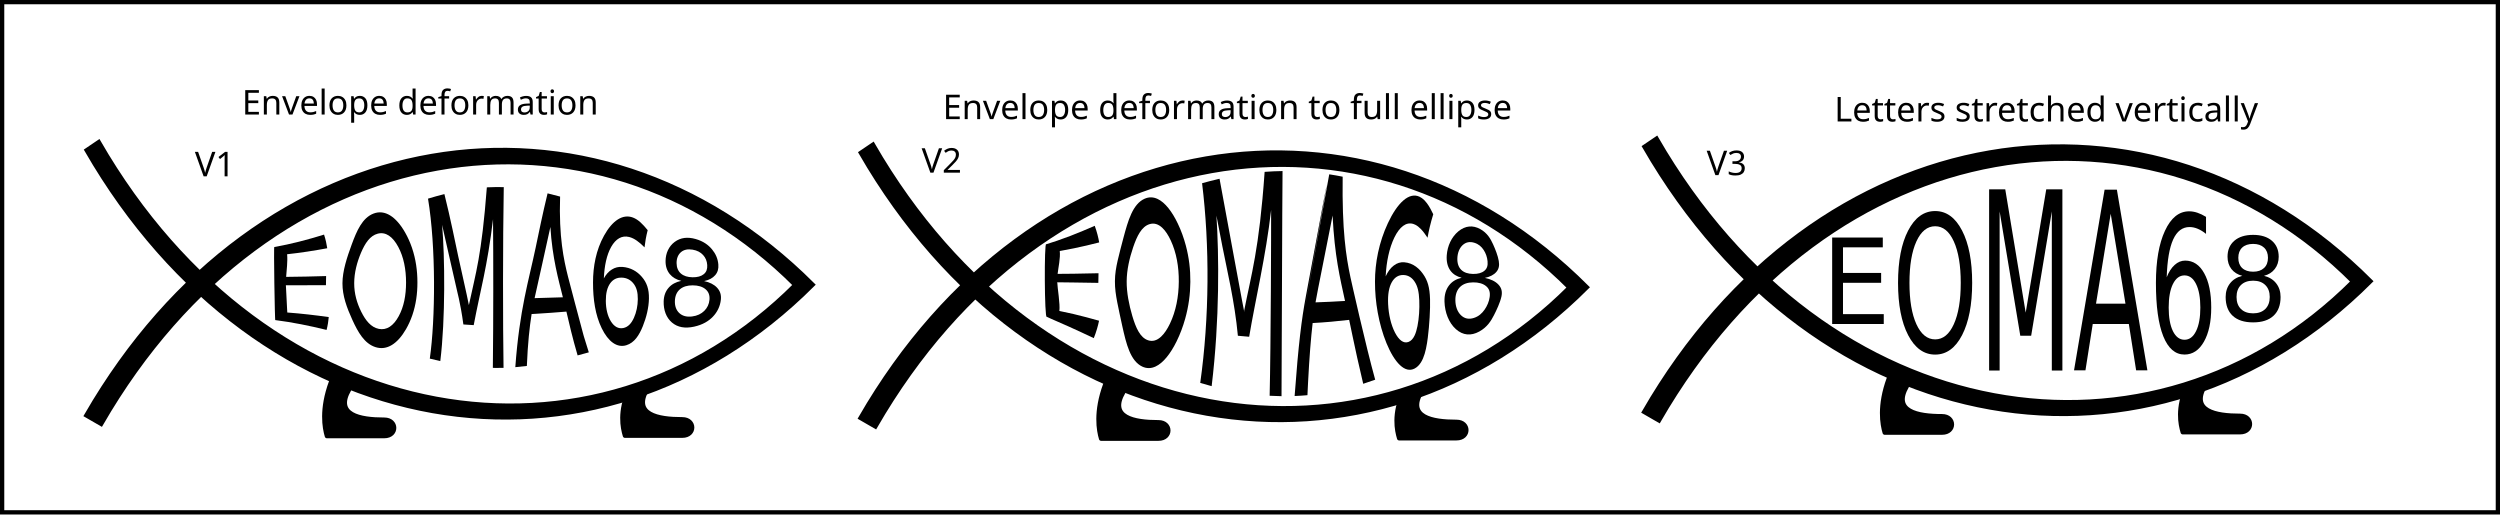
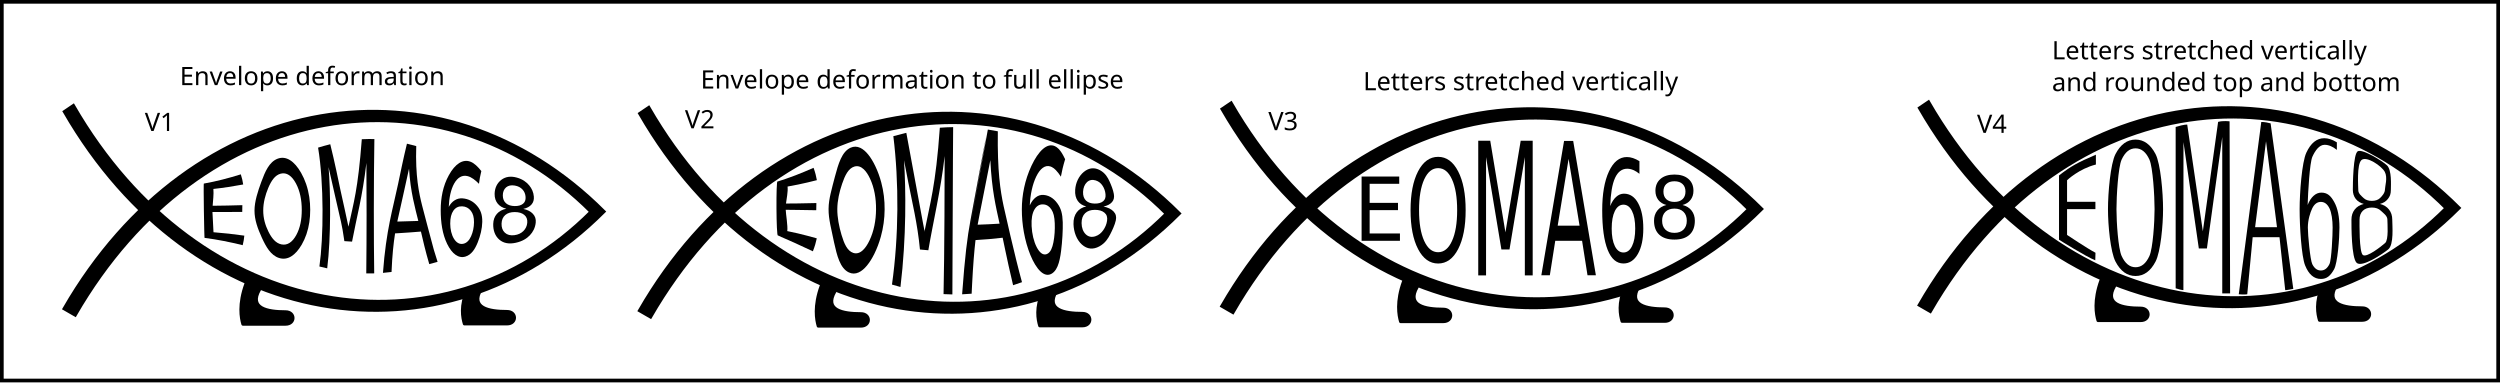
- <svg xmlns="http://www.w3.org/2000/svg" version="1.1" width="2924.348" height="601.794" id="svg3107">
+ <svg xmlns="http://www.w3.org/2000/svg" version="1.1" width="3934.991" height="601.794" id="svg3107">
  <defs id="defs3109">
    </defs>
-   <rect style="opacity:1;fill:#ffffff;fill-opacity:1;stroke:#000000;stroke-width:5;stroke-linecap:round;stroke-linejoin:miter;stroke-miterlimit:4;stroke-dasharray:none;stroke-dashoffset:0;stroke-opacity:1" id="rect4225" width="2919.348" height="596.794" x="2.5" y="2.5" />
+   <rect style="opacity:1;fill:#ffffff;fill-opacity:1;stroke:#000000;stroke-width:5.797;stroke-linecap:round;stroke-linejoin:miter;stroke-miterlimit:4;stroke-dasharray:none;stroke-dashoffset:0;stroke-opacity:1" id="rect4225" width="3929.194" height="595.997" x="2.898" y="2.898" />
  <g transform="translate(71.89195,-532.3932)" id="layer1">
    <path d="M 29.054,1018.266 C 230.428,669.475 622.189,608.821 878.773,865.405 623.963,1120.215 230.885,1057.091 29.431,708.162 l 14.187,-9.6 C 242.523,1043.076 625.116,1098.99 858.34,865.766 624.264,631.69 246.226,682.233 46.426,1028.296 Z" id="path3017" style="fill:#000000;fill-opacity:1;fill-rule:nonzero;stroke:#000000;stroke-width:5;stroke-linecap:butt;stroke-linejoin:miter;stroke-miterlimit:4;stroke-dasharray:none;stroke-opacity:1;marker-mid:none" />
    <path d="m 315.281,979.193 c -11.766,31.987 -7.649,53.952 -4.798,63.358 l 67.143,0 c 15.53,0 15.316,-19.286 0,-19.286 -29.071,0 -58.087,-5.703 -41.031,-35.245 z" id="path5954" style="fill:#000000;fill-opacity:1;stroke:#000000;stroke-width:5;stroke-linecap:round;stroke-linejoin:round;stroke-miterlimit:4;stroke-dasharray:none;stroke-opacity:1" />
    <path d="m 664.023,987.695 c -11.766,25.8 -7.776,44.987 -4.924,54.393 l 67.143,0 c 15.53,0 15.316,-19.286 0,-19.286 -29.071,0 -58.087,-5.703 -41.031,-35.245 z" id="path5954-7" style="fill:#000000;fill-opacity:1;stroke:#000000;stroke-width:5;stroke-linecap:round;stroke-linejoin:round;stroke-miterlimit:4;stroke-dasharray:none;stroke-opacity:1" />
  </g>
  <text xml:space="preserve" style="font-style:normal;font-weight:normal;font-size:40px;line-height:125%;font-family:sans-serif;letter-spacing:0px;word-spacing:0px;fill:#000000;fill-opacity:1;stroke:none;stroke-width:1px;stroke-linecap:butt;stroke-linejoin:miter;stroke-opacity:1" x="-461.131" y="672.596" id="text3411">
    <tspan id="tspan3413" x="-461.131" y="672.596">Darwin fish original svg from https://upload.wikimedia.org/wikipedia/commons/6/65/Darwin_Fish_01.svg</tspan>
  </text>
  <text xml:space="preserve" style="font-style:normal;font-weight:normal;font-size:40px;line-height:125%;font-family:sans-serif;letter-spacing:0px;word-spacing:0px;fill:#000000;fill-opacity:1;stroke:none;stroke-width:1px;stroke-linecap:butt;stroke-linejoin:miter;stroke-opacity:1" x="-451.628" y="796.136" id="text3434">
    <tspan id="tspan3436" x="-451.628" y="796.136">Instructions for envelope deformations from: http://graphicdesign.stackexchange.com/questions/2946/how-to-squeeze-text-into-a-shape</tspan>
  </text>
  <g transform="translate(1894.113,-536.4546)" id="layer1-5">
    <path d="M 29.054,1018.266 C 230.428,669.475 622.189,608.821 878.773,865.405 623.963,1120.215 230.885,1057.091 29.431,708.162 l 14.187,-9.6 C 242.523,1043.076 625.116,1098.99 858.34,865.766 624.264,631.69 246.226,682.233 46.426,1028.296 Z" id="path3017-8" style="fill:#000000;fill-opacity:1;fill-rule:nonzero;stroke:#000000;stroke-width:5;stroke-linecap:butt;stroke-linejoin:miter;stroke-miterlimit:4;stroke-dasharray:none;stroke-opacity:1;marker-mid:none" />
    <path d="m 315.281,979.193 c -11.766,31.987 -7.649,53.952 -4.798,63.358 l 67.143,0 c 15.53,0 15.316,-19.286 0,-19.286 -29.071,0 -58.087,-5.703 -41.031,-35.245 z" id="path5954-8" style="fill:#000000;fill-opacity:1;stroke:#000000;stroke-width:5;stroke-linecap:round;stroke-linejoin:round;stroke-miterlimit:4;stroke-dasharray:none;stroke-opacity:1" />
    <path d="m 664.023,987.695 c -11.766,25.8 -7.776,44.987 -4.924,54.393 l 67.143,0 c 15.53,0 15.316,-19.286 0,-19.286 -29.071,0 -58.087,-5.703 -41.031,-35.245 z" id="path5954-7-7" style="fill:#000000;fill-opacity:1;stroke:#000000;stroke-width:5;stroke-linecap:round;stroke-linejoin:round;stroke-miterlimit:4;stroke-dasharray:none;stroke-opacity:1" />
  </g>
  <g id="g4292" transform="translate(995.5309,158.5319)">
    <path d="m 1147.621,119.279 c 19.742,0 39.484,0 59.227,0 0,0 0,11.519 0,11.519 0,0 -46.553,0 -46.553,0 0,0 0,29.95 0,29.95 0,0 44.608,0 44.608,0 0,0 0,11.519 0,11.519 0,0 -44.608,0 -44.608,0 0,7.332 0,29.326 0,36.658 15.894,0 31.788,0 47.683,0 0,0 0,11.519 0,11.519 0,0 -60.356,0 -60.356,0 0,-25.291 0,-75.874 0,-101.165 z" id="path3352-7" style="font-style:normal;font-weight:normal;font-size:medium;line-height:125%;font-family:sans-serif;letter-spacing:0px;word-spacing:0px;fill:#000000;fill-opacity:1;stroke:none;stroke-width:1px;stroke-linecap:butt;stroke-linejoin:miter;stroke-opacity:1" />
    <path d="m 1268.102,106.114 q -13.803,0 -21.959,17.777 -8.093,17.777 -8.093,48.452 0,30.567 8.093,48.344 8.156,17.777 21.959,17.777 13.803,0 21.834,-17.777 8.094,-17.777 8.094,-48.344 0,-30.676 -8.094,-48.452 -8.031,-17.777 -21.834,-17.777 z m 0,-17.777 q 19.7,0 31.496,22.871 11.795,22.763 11.795,61.134 0,38.263 -11.795,61.134 -11.795,22.763 -31.496,22.763 -19.763,0 -31.621,-22.763 -11.795,-22.763 -11.795,-61.134 0,-38.372 11.795,-61.134 11.858,-22.871 31.621,-22.871 z" id="path3354-4" style="font-style:normal;font-weight:normal;font-size:medium;line-height:125%;font-family:sans-serif;letter-spacing:0px;word-spacing:0px;fill:#000000;fill-opacity:1;stroke:none;stroke-width:1px;stroke-linecap:butt;stroke-linejoin:miter;stroke-opacity:1" />
    <path d="m 1331.219,62.961 18.885,0 23.904,144.225 24.029,-144.225 18.885,0 0,211.937 -12.36,0 0,-186.101 -24.155,145.36 -12.736,0 -24.155,-145.36 0,186.101 -12.297,0 0,-211.937 z" id="path3356-2" style="font-style:normal;font-weight:normal;font-size:medium;line-height:125%;font-family:sans-serif;letter-spacing:0px;word-spacing:0px;fill:#000000;fill-opacity:1;stroke:none;stroke-width:1px;stroke-linecap:butt;stroke-linejoin:miter;stroke-opacity:1" />
    <path d="m 1473.451,91.5 -17.191,105.189 34.444,0 -17.254,-105.189 z m -7.152,-28.173 14.367,0 35.699,211.368 -13.175,0 -8.533,-54.222 -42.224,0 -8.533,54.222 -13.364,0 35.762,-211.368 z" id="path3358-1" style="font-style:normal;font-weight:normal;font-size:medium;line-height:125%;font-family:sans-serif;letter-spacing:0px;word-spacing:0px;fill:#000000;fill-opacity:1;stroke:none;stroke-width:1px;stroke-linecap:butt;stroke-linejoin:miter;stroke-opacity:1" />
    <path d="m 1559.781,163.613 q -8.533,0 -13.552,10.059 -4.956,10.059 -4.956,27.582 0,17.414 4.956,27.582 5.019,10.059 13.552,10.059 8.533,0 13.489,-10.059 5.019,-10.167 5.019,-27.582 0,-17.523 -5.019,-27.582 -4.957,-10.059 -13.489,-10.059 z m 25.159,-68.468 0,19.902 q -4.768,-3.894 -9.662,-5.949 -4.831,-2.055 -9.599,-2.055 -12.548,0 -19.198,14.602 -6.588,14.602 -7.529,44.131 3.702,-9.41 9.286,-14.386 5.584,-5.084 12.297,-5.084 14.117,0 22.273,14.818 8.219,14.71 8.219,40.129 0,24.878 -8.533,39.912 -8.533,15.035 -22.712,15.035 -16.25,0 -24.845,-21.416 -8.595,-21.525 -8.595,-62.302 0,-38.29 10.54,-61.004 10.54,-22.823 28.296,-22.823 4.768,0 9.599,1.622 4.894,1.622 10.164,4.867 z" id="path3360-6" style="font-style:normal;font-weight:normal;font-size:medium;line-height:125%;font-family:sans-serif;letter-spacing:0px;word-spacing:0px;fill:#000000;fill-opacity:1;stroke:none;stroke-width:1px;stroke-linecap:butt;stroke-linejoin:miter;stroke-opacity:1" />
    <path d="m 1640.026,169.8 q -9.035,0 -14.242,5.088 -5.145,5.088 -5.145,14.01 0,8.921 5.145,14.01 5.207,5.088 14.242,5.088 9.035,0 14.242,-5.088 5.207,-5.155 5.207,-14.01 0,-8.921 -5.207,-14.01 -5.145,-5.088 -14.242,-5.088 z m -12.674,-5.683 q -8.156,-2.115 -12.736,-7.996 -4.517,-5.881 -4.517,-14.34 0,-11.829 7.968,-18.702 8.031,-6.873 21.959,-6.873 13.991,0 21.959,6.873 7.968,6.873 7.968,18.702 0,8.459 -4.58,14.34 -4.517,5.882 -12.611,7.996 9.16,2.247 14.242,8.789 5.145,6.542 5.145,15.992 0,14.34 -8.344,22.006 -8.282,7.666 -23.779,7.666 -15.497,0 -23.841,-7.666 -8.282,-7.666 -8.282,-22.006 0,-9.45 5.145,-15.992 5.145,-6.542 14.305,-8.789 z m -4.643,-21.081 q 0,7.666 4.517,11.961 4.58,4.295 12.799,4.295 8.156,0 12.736,-4.295 4.643,-4.295 4.643,-11.961 0,-7.666 -4.643,-11.961 -4.58,-4.296 -12.736,-4.296 -8.219,0 -12.799,4.296 -4.517,4.295 -4.517,11.961 z" id="path3362-9" style="font-style:normal;font-weight:normal;font-size:medium;line-height:125%;font-family:sans-serif;letter-spacing:0px;word-spacing:0px;fill:#000000;fill-opacity:1;stroke:none;stroke-width:1px;stroke-linecap:butt;stroke-linejoin:miter;stroke-opacity:1" />
  </g>
  <text id="text4237" y="206.24" x="227.973" style="font-style:normal;font-weight:normal;font-size:40px;line-height:125%;font-family:Sans;letter-spacing:0px;word-spacing:0px;fill:#000000;fill-opacity:1;stroke:none;stroke-width:1px;stroke-linecap:butt;stroke-linejoin:miter;stroke-opacity:1" xml:space="preserve">
    <tspan y="206.24" x="227.973" id="tspan4239">V1</tspan>
  </text>
  <text id="text4241" y="204.896" x="1996.356" style="font-style:normal;font-weight:normal;font-size:40px;line-height:125%;font-family:Sans;letter-spacing:0px;word-spacing:0px;fill:#000000;fill-opacity:1;stroke:none;stroke-width:1px;stroke-linecap:butt;stroke-linejoin:miter;stroke-opacity:1" xml:space="preserve">
    <tspan y="204.896" x="1996.356" id="tspan4243">V3</tspan>
  </text>
  <g style="font-style:normal;font-weight:normal;font-size:40px;line-height:125%;font-family:sans-serif;letter-spacing:0px;word-spacing:0px;fill:#000000;fill-opacity:1;stroke:none;stroke-width:1px;stroke-linecap:butt;stroke-linejoin:miter;stroke-opacity:1" id="text3347-7" transform="matrix(3.212297,0,0,2.939284,-405.2637,-1436.334)">
    <path d="m 226.053,586.973 c 6.089,-1.173 12.071,-2.888 18.107,-4.944 0.586,1.956 0.942,3.767 1.16,5.431 -4.845,0.987 -9.691,1.809 -14.605,2.388 0.243,2.811 -0.201,6.422 -0.357,9.009 4.906,-0.049 9.742,-0.163 14.553,-0.325 -0.038,1.268 -0.06,2.401 -0.059,3.634 -4.823,0.016 -9.68,0.027 -14.599,0.033 -0.002,-0.818 0.52,11.421 0.533,10.836 5.081,0.418 10.088,1.049 15.09,1.822 -0.13,1.568 -0.365,3.274 -0.791,5.112 -6.214,-1.67 -12.387,-3.037 -18.678,-3.915 -0.173,0.753 -0.631,-29.846 -0.354,-29.082 z" id="path3352-5" />
    <path d="m 263.732,581.654 c -2.859,0.802 -4.652,3.84 -6.134,7.655 -1.426,3.703 -2.446,7.835 -2.458,12.029 -0.013,4.232 1.008,7.977 2.567,11.41 1.591,3.476 3.536,6.174 6.394,6.803 2.882,0.634 5.341,-1.209 7.243,-5.034 1.868,-3.728 2.684,-8.294 2.68,-13.439 -0.004,-5.202 -0.848,-10.094 -2.837,-14.144 -2.017,-4.137 -4.582,-6.085 -7.455,-5.28 z m -1.58,-7.983 c 4.123,-1.749 8.222,1.163 11.553,7.574 0.98,1.878 1.789,3.877 2.432,5.912 0.021,0.066 0.041,0.132 0.062,0.198 1.387,4.488 1.956,9.049 1.962,13.663 0.006,4.578 -0.544,8.867 -1.826,12.99 -0.019,0.061 -0.038,0.122 -0.058,0.183 -0.597,1.878 -1.35,3.721 -2.264,5.456 -3.096,5.855 -6.961,8.6 -11.092,7.177 -4.076,-1.403 -6.401,-5.97 -8.457,-10.874 -2.014,-4.83 -3.622,-9.544 -3.6,-14.564 0.021,-4.891 1.622,-10.222 3.366,-15.4 1.829,-5.43 3.833,-10.581 7.923,-12.316 z" id="path3354-9" />
    <path d="m 282.02,567.72 c 1.977,-0.654 3.964,-1.263 5.965,-1.811 2.158,9.415 4.11,20.018 4.999,24.569 -1e-5,-8e-5 0.017,0.088 0.017,0.088 0.865,4.44 3.197,15.493 3.9,19.515 2.51,-12.868 4.623,-19.459 6.542,-46.859 1.18,-0.073 2.361,-0.113 3.543,-0.118 10e-6,0 0.058,-2.2e-4 0.058,-2.2e-4 0.854,-0.003 1.707,0.012 2.56,0.044 -0.359,21.904 -0.331,54.272 -0.083,71.905 -0.824,0.027 -1.647,0.04 -2.47,0.038 -10e-6,0 -0.056,-1.2e-4 -0.056,-1.2e-4 -0.455,-0.001 -0.91,-0.007 -1.366,-0.017 0.205,-20.096 0.186,-43.496 0.065,-59.167 -2.052,18.902 -4.657,28.367 -7.033,42.153 -1.253,-0.074 -2.508,-0.163 -3.766,-0.265 -0.534,-4.388 -1.169,-7.998 -1.812,-11.243 -2e-5,-9e-5 -0.015,-0.076 -0.015,-0.076 1.551,7.785 -6.53,-31.182 -5.927,-28.393 1.028,12.599 1.237,37.716 -0.651,54.282 -1.275,-0.309 -2.548,-0.637 -3.819,-0.981 2.042,-15.669 2.27,-44.436 -0.651,-63.664 z" id="path3356-1" />
    <path d="m 326.572,578.84 c 4.447,-21.525 -10.624,52.66 -5.389,26.558 -0.039,0.196 -0.079,0.393 -0.118,0.591 -0.086,0.437 -0.172,0.88 -0.258,1.327 0.087,-0.002 0.175,-0.005 0.262,-0.007 4e-5,0 0.119,-0.003 0.119,-0.003 3.279,-0.089 6.582,-0.201 9.94,-0.325 -1.519,-6.749 -3.864,-15.533 -4.558,-28.142 z m -1.013,-13.225 c 1.526,0.395 3.045,0.826 4.558,1.286 -0.489,16.104 1.352,25.218 2.876,31.847 -0.056,-0.245 4.823,20.154 5.616,23.169 0.08,0.303 0.161,0.609 0.244,0.92 0.499,1.864 1.067,3.891 1.718,6.054 -0.298,0.091 -0.596,0.181 -0.894,0.271 -0.049,0.015 -0.099,0.03 -0.148,0.045 -1.011,0.305 -2.022,0.606 -3.034,0.9 -1.849,-6.846 -3.197,-13.262 -4.084,-17.433 -3.767,0.339 -7.473,0.643 -11.154,0.877 5e-5,0 -0.12,0.008 -0.12,0.008 -0.465,0.03 -0.93,0.058 -1.395,0.085 -0.754,5.253 -1.394,11.651 -1.731,20.662 -1.4,0.197 -2.8,0.359 -4.203,0.485 1.535,-23.026 4.928,-34.574 7.409,-47.576 0.047,-0.245 0.094,-0.492 0.142,-0.743 0.91,-4.762 2.387,-12.72 4.2,-20.857 z" id="path3358-17" />
    <path d="m 352.591,599.154 c -1.798,-0.064 -3.208,0.688 -4.263,2.305 -1.028,1.597 -1.577,3.862 -1.561,6.949 0.016,3.119 0.618,5.951 1.82,8.106 1.224,2.148 2.753,3.089 4.526,2.704 1.776,-0.385 2.989,-1.889 3.889,-4.074 0.893,-2.161 1.392,-4.75 1.415,-7.422 0.024,-2.727 -0.469,-4.654 -1.547,-6.171 -1.047,-1.493 -2.491,-2.335 -4.28,-2.398 z m 9.418,-18.879 c -0.59,2.514 -0.938,4.789 -1.149,6.829 -0.907,-1.005 -1.817,-1.9 -2.762,-2.626 -0.934,-0.725 -1.876,-1.243 -2.86,-1.506 -2.608,-0.698 -4.834,0.709 -6.518,3.946 -1.665,3.229 -2.482,7.631 -2.674,12.545 0.771,-1.554 1.742,-2.751 2.911,-3.539 1.176,-0.812 2.453,-1.149 3.865,-1.031 2.939,0.247 5.319,1.723 7.066,3.959 1.804,2.278 2.639,4.892 2.579,8.658 -0.057,3.546 -0.925,7.443 -2.217,10.947 -1.346,3.65 -3.072,6.61 -6.017,7.603 -3.387,1.142 -6.583,-1.427 -8.965,-6.764 -2.34,-5.265 -3.167,-11.506 -3.162,-18.214 0.004,-6.346 1.075,-12.859 4.018,-18.653 3.034,-5.997 6.818,-8.722 10.519,-7.184 0.975,0.405 1.88,1.059 2.746,1.914 0.88,0.861 1.735,1.919 2.621,3.116 z" id="path3360-2" />
    <path d="m 378.404,602.226 c -1.973,-0.005 -3.516,0.507 -4.667,1.581 -1.129,1.066 -1.753,2.585 -1.819,4.594 -0.067,2.032 0.475,3.717 1.626,4.881 1.174,1.172 2.716,1.584 4.625,1.329 1.897,-0.254 3.345,-1.041 4.444,-2.219 1.094,-1.187 1.762,-2.671 1.9,-4.446 0.14,-1.806 -0.336,-3.173 -1.457,-4.192 -1.095,-1.008 -2.671,-1.524 -4.651,-1.528 z m -4.154,-1.785 c -1.773,-0.467 -3.177,-1.346 -4.198,-2.696 -1.001,-1.341 -1.561,-3.074 -1.533,-5.244 0.039,-3.081 1.179,-5.799 3.31,-7.549 2.185,-1.78 4.746,-2.052 7.606,-1.174 2.829,0.868 4.696,2.399 6.006,4.131 1.303,1.722 2.127,3.703 2.296,6.017 0.124,1.697 -0.212,3.081 -1.145,4.256 -0.907,1.159 -2.267,1.944 -4.029,2.353 2.016,0.463 3.62,1.337 4.71,2.625 1.116,1.303 1.565,2.852 1.39,4.726 -0.259,2.767 -1.366,5.048 -2.893,6.791 -1.532,1.761 -3.722,3.246 -6.879,3.995 -3.222,0.764 -5.923,0.325 -8.057,-1.66 -2.093,-1.962 -3.075,-4.953 -3.001,-8.385 0.048,-2.227 0.671,-4.02 1.787,-5.422 1.124,-1.413 2.656,-2.322 4.633,-2.763 z m -1.716,-7.072 c 0.015,1.833 0.575,3.208 1.58,4.167 1.025,0.965 2.434,1.441 4.221,1.477 1.772,0.036 3.153,-0.383 4.094,-1.232 0.968,-0.861 1.356,-2.04 1.264,-3.638 -0.09,-1.582 -0.597,-2.913 -1.502,-3.985 -0.896,-1.075 -2.138,-1.828 -3.837,-2.135 -1.72,-0.31 -3.129,-0.014 -4.216,0.987 -1.063,0.993 -1.62,2.506 -1.605,4.359 z" id="path3362-1" />
  </g>
  <g transform="translate(977.5028,-529.3849)" id="layer1-9">
    <path d="M 29.054,1018.266 C 230.428,669.475 622.189,608.821 878.773,865.405 623.963,1120.215 230.885,1057.091 29.431,708.162 l 14.187,-9.6 C 242.523,1043.076 625.116,1098.99 858.34,865.766 624.264,631.69 246.226,682.233 46.426,1028.296 Z" id="path3017-2" style="fill:#000000;fill-opacity:1;fill-rule:nonzero;stroke:#000000;stroke-width:5;stroke-linecap:butt;stroke-linejoin:miter;stroke-miterlimit:4;stroke-dasharray:none;stroke-opacity:1;marker-mid:none" />
    <path d="m 315.281,979.193 c -11.766,31.987 -7.649,53.952 -4.798,63.358 l 67.143,0 c 15.53,0 15.316,-19.286 0,-19.286 -29.071,0 -58.087,-5.703 -41.031,-35.245 z" id="path5954-84" style="fill:#000000;fill-opacity:1;stroke:#000000;stroke-width:5;stroke-linecap:round;stroke-linejoin:round;stroke-miterlimit:4;stroke-dasharray:none;stroke-opacity:1" />
    <path d="m 664.023,987.695 c -11.766,25.8 -7.776,44.987 -4.924,54.393 l 67.143,0 c 15.53,0 15.316,-19.286 0,-19.286 -29.071,0 -58.087,-5.703 -41.031,-35.245 z" id="path5954-7-9" style="fill:#000000;fill-opacity:1;stroke:#000000;stroke-width:5;stroke-linecap:round;stroke-linejoin:round;stroke-miterlimit:4;stroke-dasharray:none;stroke-opacity:1" />
  </g>
  <g style="font-style:normal;font-weight:normal;font-size:118.391px;line-height:125%;font-family:Sans;letter-spacing:0px;word-spacing:0px;fill:#000000;fill-opacity:1;stroke:none;stroke-width:1px;stroke-linecap:butt;stroke-linejoin:miter;stroke-opacity:1" id="text4236" transform="matrix(1.11283,0,0,1,-1106.095,158.5319)">
    <path d="m 2093.657,127.19 c 3.835,-1.318 7.692,-2.725 11.56,-4.173 0,0 0,-1e-5 0,-1e-5 4.63,-1.749 9.264,-3.637 13.906,-5.624 0,0 0,0 0,0 8.456,-3.62 16.984,-7.627 25.537,-11.787 2.358,7.198 3.792,13.663 4.679,19.431 -8.733,2.491 -17.479,4.825 -26.259,6.827 0,0 0,0 0,0 -4.816,1.097 -9.62,2.14 -14.434,3.077 0,0 0,0 0,0 -0.251,0.045 -0.501,0.092 -0.752,0.138 0.856,8.338 -1.557,19.535 -2.239,26.737 0.28,-4e-5 0.56,1.3e-4 0.84,5.5e-4 0,0 0,0 0,0 5.425,-0.016 10.608,-0.083 15.883,-0.153 0,0 0,0 0,0 8.957,-0.121 17.587,-0.331 26.259,-0.589 -0.119,3.978 -0.185,7.376 -0.185,11.289 -8.29,-0.161 -17.763,-0.326 -26.352,-0.464 0,0 0,0 0,0 -5.052,-0.082 -10.755,-0.145 -15.972,-0.211 -0.282,-0.005 -0.564,-0.009 -0.846,-0.013 0.143,6.391 3.174,25.616 2.207,33.545 0.242,0.054 0.485,0.109 0.728,0.165 4.614,1.011 9.401,2.157 14.083,3.394 0,0 0,0 0,0 8.849,2.335 18.003,5.054 26.907,7.85 -1.119,6.057 -2.836,12.845 -5.535,20.391 -8.555,-4.509 -17.707,-9.285 -25.954,-13.398 -4.276,-2.133 -9.138,-4.493 -13.246,-6.484 0,-1e-5 0,-1e-5 0,-1e-5 -3.755,-1.832 -7.023,-3.341 -10.244,-5.132 -2.445,3.267 -2.764,-88.644 -0.57,-84.819 z" id="path4241" />
    <path d="m 2202.387,103.631 c -8.456,2.794 -13.308,13.886 -17.354,27.139 -3.876,12.808 -6.678,26.245 -6.787,39.668 -0.107,13.275 2.435,27.427 5.936,40.679 3.694,13.845 8.213,25.413 16.693,28.433 4.67,1.663 9.187,0.207 13.528,-4.279 3.427,-3.542 6.58,-8.822 9.331,-15.249 6.267,-14.548 9.168,-31.558 9.297,-48.982 0.13,-17.434 -2.503,-34.081 -8.419,-48.225 -2.6,-6.26 -5.612,-11.406 -8.926,-14.872 -4.199,-4.392 -8.631,-5.854 -13.3,-4.311 z m -5.371,-29.657 c 4.512,-2.244 9.088,-2.21 13.721,0.203 7.862,4.095 15.183,14.698 21.227,28.769 3.571,8.28 6.374,17.035 8.437,25.656 3.4,14.206 4.875,28.195 4.773,42.572 -0.102,14.357 -1.781,28.615 -5.471,43.241 -2.237,8.866 -5.239,17.9 -9.034,26.469 -6.407,14.415 -14.072,25.23 -22.153,29.346 -4.76,2.424 -9.413,2.403 -13.934,0.032 -6.123,-3.211 -10.403,-9.81 -13.614,-18.363 -3.155,-8.403 -5.294,-18.771 -7.3,-28.788 -1.628,-8.199 -4.181,-21.355 -5.325,-27.97 -1.5,-8.672 -2.523,-16.382 -2.458,-24.839 0.066,-8.473 1.213,-15.935 2.927,-24.306 1.413,-6.899 4.122,-18.427 6.132,-26.779 2.309,-9.587 4.78,-19.589 8.14,-27.644 3.428,-8.217 7.825,-14.561 13.933,-17.599 z" id="path4243" />
    <path d="m 2257.505,55.795 c 5.55,-1.742 11.129,-3.346 16.744,-4.8 0.536,-0.139 1.073,-0.276 1.609,-0.412 3.49,19.937 28.834,175.533 25.898,154.232 7.279,-41.878 15.746,-70.567 21.493,-162.309 6.274,-0.533 12.551,-0.848 18.835,-0.942 -4.498,794.244 2.088,-535.252 -1.076,263.339 -4.167,-0.06 -8.33,-0.228 -12.492,-0.502 1.28,-59.079 1.628,-193.496 1.557,-217.343 -5.48,54.113 -16.63,105.265 -23.075,148.328 -3.961,-0.34 -7.916,-0.731 -11.868,-1.172 -3.426,-40.623 -11.268,-75.752 -16.563,-106.081 6.137,35.144 -11.525,-66.303 -5.982,-34.582 2.696,46.144 3.485,121.476 -5.016,199.621 -4.022,-1.192 -8.022,-2.461 -12.005,-3.801 9.702,-76.486 9.977,-160.786 1.94,-233.577 z" id="path4245" />
    <path d="m 2394.682,93.569 c -4.71,27.366 -16.377,90.992 -17.939,101.59 10.419,-0.384 20.702,-0.942 31.016,-1.654 -5.36,-27.355 -10.944,-52.421 -13.078,-99.936 z m -3.517,-48.198 c 4.725,0.803 9.429,1.729 14.114,2.774 -0.742,63.412 3.543,93.148 8.165,117.579 0.644,3.404 16.031,79.912 26.02,119.887 -4.163,1.695 -8.358,3.297 -12.589,4.796 -4.706,-21.768 -8.476,-41.379 -11.195,-55.758 -1.237,-6.54 -2.548,-13.554 -3.569,-19.014 -12.731,1.681 -25.443,2.936 -38.39,3.709 -1.852,17.899 -3.439,39.611 -4.833,69.789 -0.216,4.67 -0.426,9.529 -0.633,14.601 -4.487,0.452 -8.98,0.776 -13.482,0.971 4.026,-60.966 7.348,-89.714 11.754,-116.231 67.422,-405.54 -48.755,306.792 24.639,-143.103 z" id="path4247" />
    <path d="m 2469.016,163.151 c -5.054,-0.093 -9.126,2.623 -12.095,8.437 -2.895,5.74 -4.382,13.926 -3.858,25.816 0.531,12.057 2.988,23.865 7.138,32.963 4.237,9.115 9.114,13.153 14.165,11.114 2.758,-1.114 4.861,-3.703 6.476,-7.446 1.323,-3.067 2.3,-6.863 3.065,-11.133 1.667,-9.267 2.257,-20.206 1.901,-30.004 -0.369,-10.166 -1.743,-16.614 -4.797,-21.795 -1.329,-2.283 -2.876,-4.1 -4.627,-5.419 -2.134,-1.604 -4.589,-2.481 -7.367,-2.532 z m 31.478,-71.056 c -2.897,10.461 -4.764,19.578 -6.009,27.454 -1.143,-1.963 -2.299,-3.83 -3.486,-5.566 -1.177,-1.722 -2.381,-3.309 -3.63,-4.731 -1.856,-2.135 -3.774,-3.805 -5.809,-4.922 -0.678,-0.371 -1.367,-0.68 -2.067,-0.923 -7.474,-2.597 -14.382,3.414 -19.864,15.857 -5.349,12.235 -8.458,28.552 -9.149,45.496 2.232,-5.525 5.107,-9.813 8.493,-12.659 3.42,-2.94 7.083,-4.2 11.067,-3.837 2.37,0.216 4.579,0.788 6.643,1.67 0,0 0,0 0,0 4.054,1.739 7.569,4.688 10.541,8.436 0.829,1.045 1.62,2.159 2.369,3.333 5.035,7.771 7.145,15.935 7.524,29.664 0.323,11.688 -0.654,30.268 -2.354,45.085 -0.252,2.194 -0.526,4.36 -0.833,6.473 -1.287,8.865 -3.144,16.717 -6.379,22.437 0,0 0,0 0,0 -1.804,3.192 -3.999,5.645 -6.648,7.195 -4.901,2.868 -10.085,1.53 -15.327,-3.926 -5.22,-5.433 -10.122,-14.586 -14.26,-25.787 -4.13,-11.221 -7.204,-23.662 -9.178,-35.776 -1.964,-12.047 -2.894,-23.965 -2.892,-36.201 0,-21.843 4.1,-45.874 13.616,-68.478 4.782,-11.399 10.351,-20.808 16.24,-26.459 5.911,-5.671 11.684,-7.132 17.063,-4.293 0.866,0.457 1.705,1.015 2.519,1.668 1.877,1.507 3.601,3.51 5.207,5.941 1.252,1.877 2.45,4.001 3.619,6.34 1.016,2.032 2.002,4.209 2.983,6.509 z" id="path4249" />
    <path d="m 2542.385,171.761 c -5.778,0.07 -10.286,1.73 -13.61,5.269 -3.246,3.496 -5.077,8.596 -5.029,15.62 0.048,7.158 2.078,13.402 5.808,17.492 3.827,4.144 8.386,5.074 13.563,3.258 5.141,-1.803 8.624,-5.389 11.362,-9.743 2.664,-4.29 4.673,-9.367 5.328,-14.752 0.683,-5.621 -0.425,-9.611 -3.729,-12.689 -3.168,-2.991 -7.899,-4.525 -13.693,-4.455 z m -12.044,-5.389 c -5.095,-1.411 -9.112,-4.161 -11.933,-8.545 -2.759,-4.345 -4.222,-10.147 -3.723,-17.767 0.71,-10.85 4.981,-21.305 12.181,-27.96 7.426,-6.812 15.348,-7.358 22.941,-2.721 7.525,4.596 10.974,11.521 13.569,17.864 2.294,5.609 5.044,13.26 5.99,19.52 0.784,5.189 0.186,9.216 -2.542,12.762 -2.606,3.444 -6.775,5.774 -12.055,7.009 6.032,1.382 11.017,3.994 14.218,7.802 3.338,3.918 4.257,8.369 3.19,13.982 -1.326,6.968 -5.337,16.368 -7.855,21.8 -3.042,6.626 -7.077,14.062 -15.493,19.181 -8.567,5.21 -17.067,4.692 -24.669,-2.939 -7.408,-7.489 -11.494,-19.528 -11.848,-32.024 -0.228,-8.051 1.528,-14.207 4.691,-18.869 3.193,-4.706 7.642,-7.668 13.339,-9.096 z m -4.506,-22.96 c -0.216,6.235 1.339,10.74 4.182,13.802 2.909,3.095 6.991,4.564 12.213,4.688 5.176,0.123 9.299,-1.14 12.017,-3.693 2.84,-2.626 3.764,-6.122 3.335,-11.146 -0.416,-4.877 -1.867,-9.396 -4.084,-13.154 -2.228,-3.829 -5.269,-6.923 -9.873,-8.487 -4.663,-1.584 -8.769,-0.79 -12.22,2.739 -3.36,3.483 -5.35,8.914 -5.57,15.251 z" id="path4251" />
  </g>
  <text id="text4237-6" y="202.005" x="1078.091" style="font-style:normal;font-weight:normal;font-size:40px;line-height:125%;font-family:Sans;letter-spacing:0px;word-spacing:0px;fill:#000000;fill-opacity:1;stroke:none;stroke-width:1px;stroke-linecap:butt;stroke-linejoin:miter;stroke-opacity:1" xml:space="preserve">
    <tspan y="202.005" x="1078.091" id="tspan4239-9">V2</tspan>
  </text>
  <text xml:space="preserve" style="font-style:normal;font-weight:normal;font-size:40px;line-height:125%;font-family:Sans;letter-spacing:0px;word-spacing:0px;fill:#000000;fill-opacity:1;stroke:none;stroke-width:1px;stroke-linecap:butt;stroke-linejoin:miter;stroke-opacity:1" x="282.995" y="133.988" id="text4203">
    <tspan id="tspan4205" x="282.995" y="133.988">Envelope deformation</tspan>
  </text>
  <text xml:space="preserve" style="font-style:normal;font-weight:normal;font-size:40px;line-height:125%;font-family:Sans;letter-spacing:0px;word-spacing:0px;fill:#000000;fill-opacity:1;stroke:none;stroke-width:1px;stroke-linecap:butt;stroke-linejoin:miter;stroke-opacity:1" x="1102.798" y="139.364" id="text4207">
    <tspan id="tspan4209" x="1102.798" y="139.364">Envelope deformation to full ellipse</tspan>
  </text>
  <text xml:space="preserve" style="font-style:normal;font-weight:normal;font-size:40px;line-height:125%;font-family:Sans;letter-spacing:0px;word-spacing:0px;fill:#000000;fill-opacity:1;stroke:none;stroke-width:1px;stroke-linecap:butt;stroke-linejoin:miter;stroke-opacity:1" x="2145.694" y="142.052" id="text4221">
    <tspan id="tspan4223" x="2145.694" y="142.052">Letters stretched vertically</tspan>
  </text>
+   <g transform="translate(2991.846,-538.1129)" id="layer1-5-4">
+     <path d="M 29.054,1018.266 C 230.428,669.475 622.189,608.821 878.773,865.405 623.963,1120.215 230.885,1057.091 29.431,708.162 l 14.187,-9.6 C 242.523,1043.076 625.116,1098.99 858.34,865.766 624.264,631.69 246.226,682.233 46.426,1028.296 Z" id="path3017-8-4" style="fill:#000000;fill-opacity:1;fill-rule:nonzero;stroke:#000000;stroke-width:5;stroke-linecap:butt;stroke-linejoin:miter;stroke-miterlimit:4;stroke-dasharray:none;stroke-opacity:1;marker-mid:none" />
+     <path d="m 315.281,979.193 c -11.766,31.987 -7.649,53.952 -4.798,63.358 l 67.143,0 c 15.53,0 15.316,-19.286 0,-19.286 -29.071,0 -58.087,-5.703 -41.031,-35.245 z" id="path5954-8-7" style="fill:#000000;fill-opacity:1;stroke:#000000;stroke-width:5;stroke-linecap:round;stroke-linejoin:round;stroke-miterlimit:4;stroke-dasharray:none;stroke-opacity:1" />
+     <path d="m 664.023,987.695 c -11.766,25.8 -7.776,44.987 -4.924,54.393 l 67.143,0 c 15.53,0 15.316,-19.286 0,-19.286 -29.071,0 -58.087,-5.703 -41.031,-35.245 z" id="path5954-7-7-6" style="fill:#000000;fill-opacity:1;stroke:#000000;stroke-width:5;stroke-linecap:round;stroke-linejoin:round;stroke-miterlimit:4;stroke-dasharray:none;stroke-opacity:1" />
+   </g>
+   <g id="g4292-6" transform="translate(2093.263,156.8736)">
+     <path style="font-style:normal;font-weight:normal;font-size:medium;line-height:125%;font-family:sans-serif;letter-spacing:0px;word-spacing:0px;fill:#000000;fill-opacity:1;stroke:none;stroke-width:1px;stroke-linecap:butt;stroke-linejoin:miter;stroke-opacity:1" d="m 1147.621,119.279 c 19.006,-14.73 28.927,-20.177 58.027,-32.68 l 0.029,15.491 c -26.609,6.691 -45.382,24.708 -45.382,24.708 l 0,33.95 44.608,0 0,11.519 -44.608,0 0,40.658 c 0,0 32.315,21.627 44.726,28.034 l -0.336,11.887 c -13.895,-5.294 -57.064,-32.402 -57.064,-32.402 z" id="path3352-7-2" />
+     <path d="m 1268.102,76.614 c -9.202,0 -16.522,5.926 -21.959,17.777 -5.396,11.851 -8.093,57.502 -8.093,77.952 0,20.378 2.698,61.792 8.093,73.644 5.438,11.851 12.757,17.777 21.959,17.777 9.202,0 16.48,-5.926 21.834,-17.777 5.396,-11.851 8.094,-53.265 8.094,-73.644 0,-20.45 -2.698,-66.101 -8.094,-77.952 -5.354,-11.851 -12.632,-17.777 -21.834,-17.777 z m 0,-13.777 c 13.134,0 23.632,7.624 31.496,22.871 7.863,15.175 11.795,61.053 11.795,86.634 0,25.509 -3.932,67.187 -11.795,82.434 -7.864,15.175 -18.362,22.763 -31.496,22.763 -13.175,0 -23.716,-7.588 -31.621,-22.763 -7.864,-15.175 -11.795,-56.853 -11.795,-82.434 0,-25.581 3.932,-71.459 11.795,-86.634 7.905,-15.247 18.446,-22.871 31.621,-22.871 z" id="path3354-4-5" style="font-style:normal;font-weight:normal;font-size:medium;line-height:125%;font-family:sans-serif;letter-spacing:0px;word-spacing:0px;fill:#000000;fill-opacity:1;stroke:none;stroke-width:1px;stroke-linecap:butt;stroke-linejoin:miter;stroke-opacity:1" />
+     <path d="m 1331.219,42.961 c 14.111,-4.368 18.213,-3.696 18.213,-3.696 l 24.576,167.921 24.029,-172.225 c 8.064,-2.184 18.045,-0.84 18.045,-0.84 l 0.84,270.777 -12.36,0 0,-246.101 -24.155,175.36 -12.736,0 -24.155,-167.36 -0.119,232.774 c 0,0 -0.715,1.01 -12.178,-2.673 z" id="path3356-2-4" style="font-style:normal;font-weight:normal;font-size:medium;line-height:125%;font-family:sans-serif;letter-spacing:0px;word-spacing:0px;fill:#000000;fill-opacity:1;stroke:none;stroke-width:1px;stroke-linecap:butt;stroke-linejoin:miter;stroke-opacity:1" />
+     <path d="m 1473.451,65.5 -17.191,135.189 34.444,0 z m -7.488,-30.357 c 0,0 4.876,-0.504 14.704,2.184 l 35.699,260.469 c -10.691,2.257 -12.7,2.019 -12.7,2.019 l -9.008,-83.342 -42.224,0 -8.533,89.827 c -3.948,0.84 -13.364,0 -13.364,0 z" id="path3358-1-3" style="font-style:normal;font-weight:normal;font-size:medium;line-height:125%;font-family:sans-serif;letter-spacing:0px;word-spacing:0px;fill:#000000;fill-opacity:1;stroke:none;stroke-width:1px;stroke-linecap:butt;stroke-linejoin:miter;stroke-opacity:1" />
+     <path d="m 1559.781,160.913 c -5.688,0 -10.206,3.353 -13.552,10.059 -3.304,6.706 -6.956,18.6 -6.956,30.282 0,11.61 3.652,50.804 6.956,57.582 3.346,6.706 7.864,10.059 13.552,10.059 5.689,0 10.185,-3.353 13.489,-10.059 3.346,-6.778 5.019,-45.972 5.019,-57.582 0,-11.682 -1.673,-23.576 -5.019,-30.282 -3.304,-6.706 -7.801,-10.059 -13.489,-10.059 z m 25.159,-93.767 0,11.902 c -3.179,-2.596 -6.399,-4.579 -9.662,-5.949 -3.221,-1.37 -6.42,-2.055 -9.599,-2.055 -8.365,0 -14.765,8.867 -19.198,18.602 -4.392,9.735 -6.901,56.445 -7.529,76.131 2.468,-6.273 5.563,-11.069 9.286,-14.386 3.723,-3.389 7.822,-5.084 12.297,-5.084 9.411,0 14.835,4.939 20.273,14.818 5.479,9.807 8.219,23.183 8.219,40.129 0,16.585 -2.844,55.889 -8.533,65.912 -5.689,10.023 -11.259,15.035 -20.712,15.035 -10.833,0 -19.115,-7.139 -24.845,-21.416 -5.73,-14.35 -8.595,-61.117 -8.595,-88.302 0,-25.527 3.514,-73.861 10.54,-89.004 7.027,-15.215 16.459,-22.823 28.296,-22.823 3.179,0 6.379,0.541 9.599,1.622 3.263,1.082 6.651,2.704 10.164,4.867 z" id="path3360-6-6" style="font-style:normal;font-weight:normal;font-size:medium;line-height:125%;font-family:sans-serif;letter-spacing:0px;word-spacing:0px;fill:#000000;fill-opacity:1;stroke:none;stroke-width:1px;stroke-linecap:butt;stroke-linejoin:miter;stroke-opacity:1" />
+     <path d="m 1640.026,169.8 c -6.023,0 -10.77,1.696 -14.242,5.088 -3.43,3.392 -5.145,8.062 -5.145,14.01 0,5.948 -0.694,50.498 5.145,55.51 5.838,5.012 29.318,-13.645 35.136,-18.773 5.818,-5.128 3.544,-31.071 3.544,-36.975 0,-5.948 -6.725,-10.38 -10.197,-13.772 -3.43,-3.392 -8.177,-5.088 -14.242,-5.088 z m -12.674,-5.683 c -5.438,-1.41 -9.683,-4.075 -12.736,-7.996 -3.011,-3.921 -4.517,-8.701 -4.517,-14.34 0,-7.886 0.402,-57.155 7.968,-60.702 7.566,-3.547 37.666,14.771 45.649,22.175 7.984,7.404 6.237,31.764 6.237,38.527 0,6.763 -1.527,10.419 -4.58,14.34 -3.011,3.921 -7.215,6.586 -12.611,7.996 6.107,1.498 10.854,4.428 14.242,8.789 3.43,4.362 5.145,9.692 5.145,15.992 0,9.56 2.909,39.346 -6.444,46.857 -9.353,7.511 -41.036,28.779 -49.52,21.149 -8.484,-7.63 -8.282,-58.446 -8.282,-68.006 0,-6.3 1.715,-11.631 5.145,-15.992 3.43,-4.362 8.198,-7.291 14.305,-8.789 z m -8.658,-21.318 c 0,5.111 5.521,9.335 8.532,12.199 3.053,2.864 7.32,4.295 12.799,4.295 5.438,0 9.683,-1.432 12.736,-4.295 3.095,-2.864 7.835,-8.195 7.835,-13.305 0,-5.111 4.678,-18.993 -0.27,-28.179 -4.947,-9.185 -28.696,-25.208 -36.542,-18.563 -7.845,6.645 -5.091,42.737 -5.091,47.848 z" id="path3362-9-1" style="font-style:normal;font-weight:normal;font-size:medium;line-height:125%;font-family:sans-serif;letter-spacing:0px;word-spacing:0px;fill:#000000;fill-opacity:1;stroke:none;stroke-width:1px;stroke-linecap:butt;stroke-linejoin:miter;stroke-opacity:1" />
+   </g>
+   <text xml:space="preserve" style="font-style:normal;font-weight:normal;font-size:40px;line-height:125%;font-family:Sans;letter-spacing:0px;word-spacing:0px;fill:#000000;fill-opacity:1;stroke:none;stroke-width:1px;stroke-linecap:butt;stroke-linejoin:miter;stroke-opacity:1" x="3229.756" y="93.396" id="text4221-5">
+     <tspan id="tspan4223-1" x="3229.756" y="93.396">Letters stretched vertically </tspan>
+     <tspan x="3229.756" y="143.396" id="tspan4294">and rounded top and bottom</tspan>
+   </text>
+   <text id="text4241-5" y="209.141" x="3111.803" style="font-style:normal;font-weight:normal;font-size:40px;line-height:125%;font-family:Sans;letter-spacing:0px;word-spacing:0px;fill:#000000;fill-opacity:1;stroke:none;stroke-width:1px;stroke-linecap:butt;stroke-linejoin:miter;stroke-opacity:1" xml:space="preserve">
+     <tspan y="209.141" x="3111.803" id="tspan4243-8">V4</tspan>
+   </text>
</svg>
